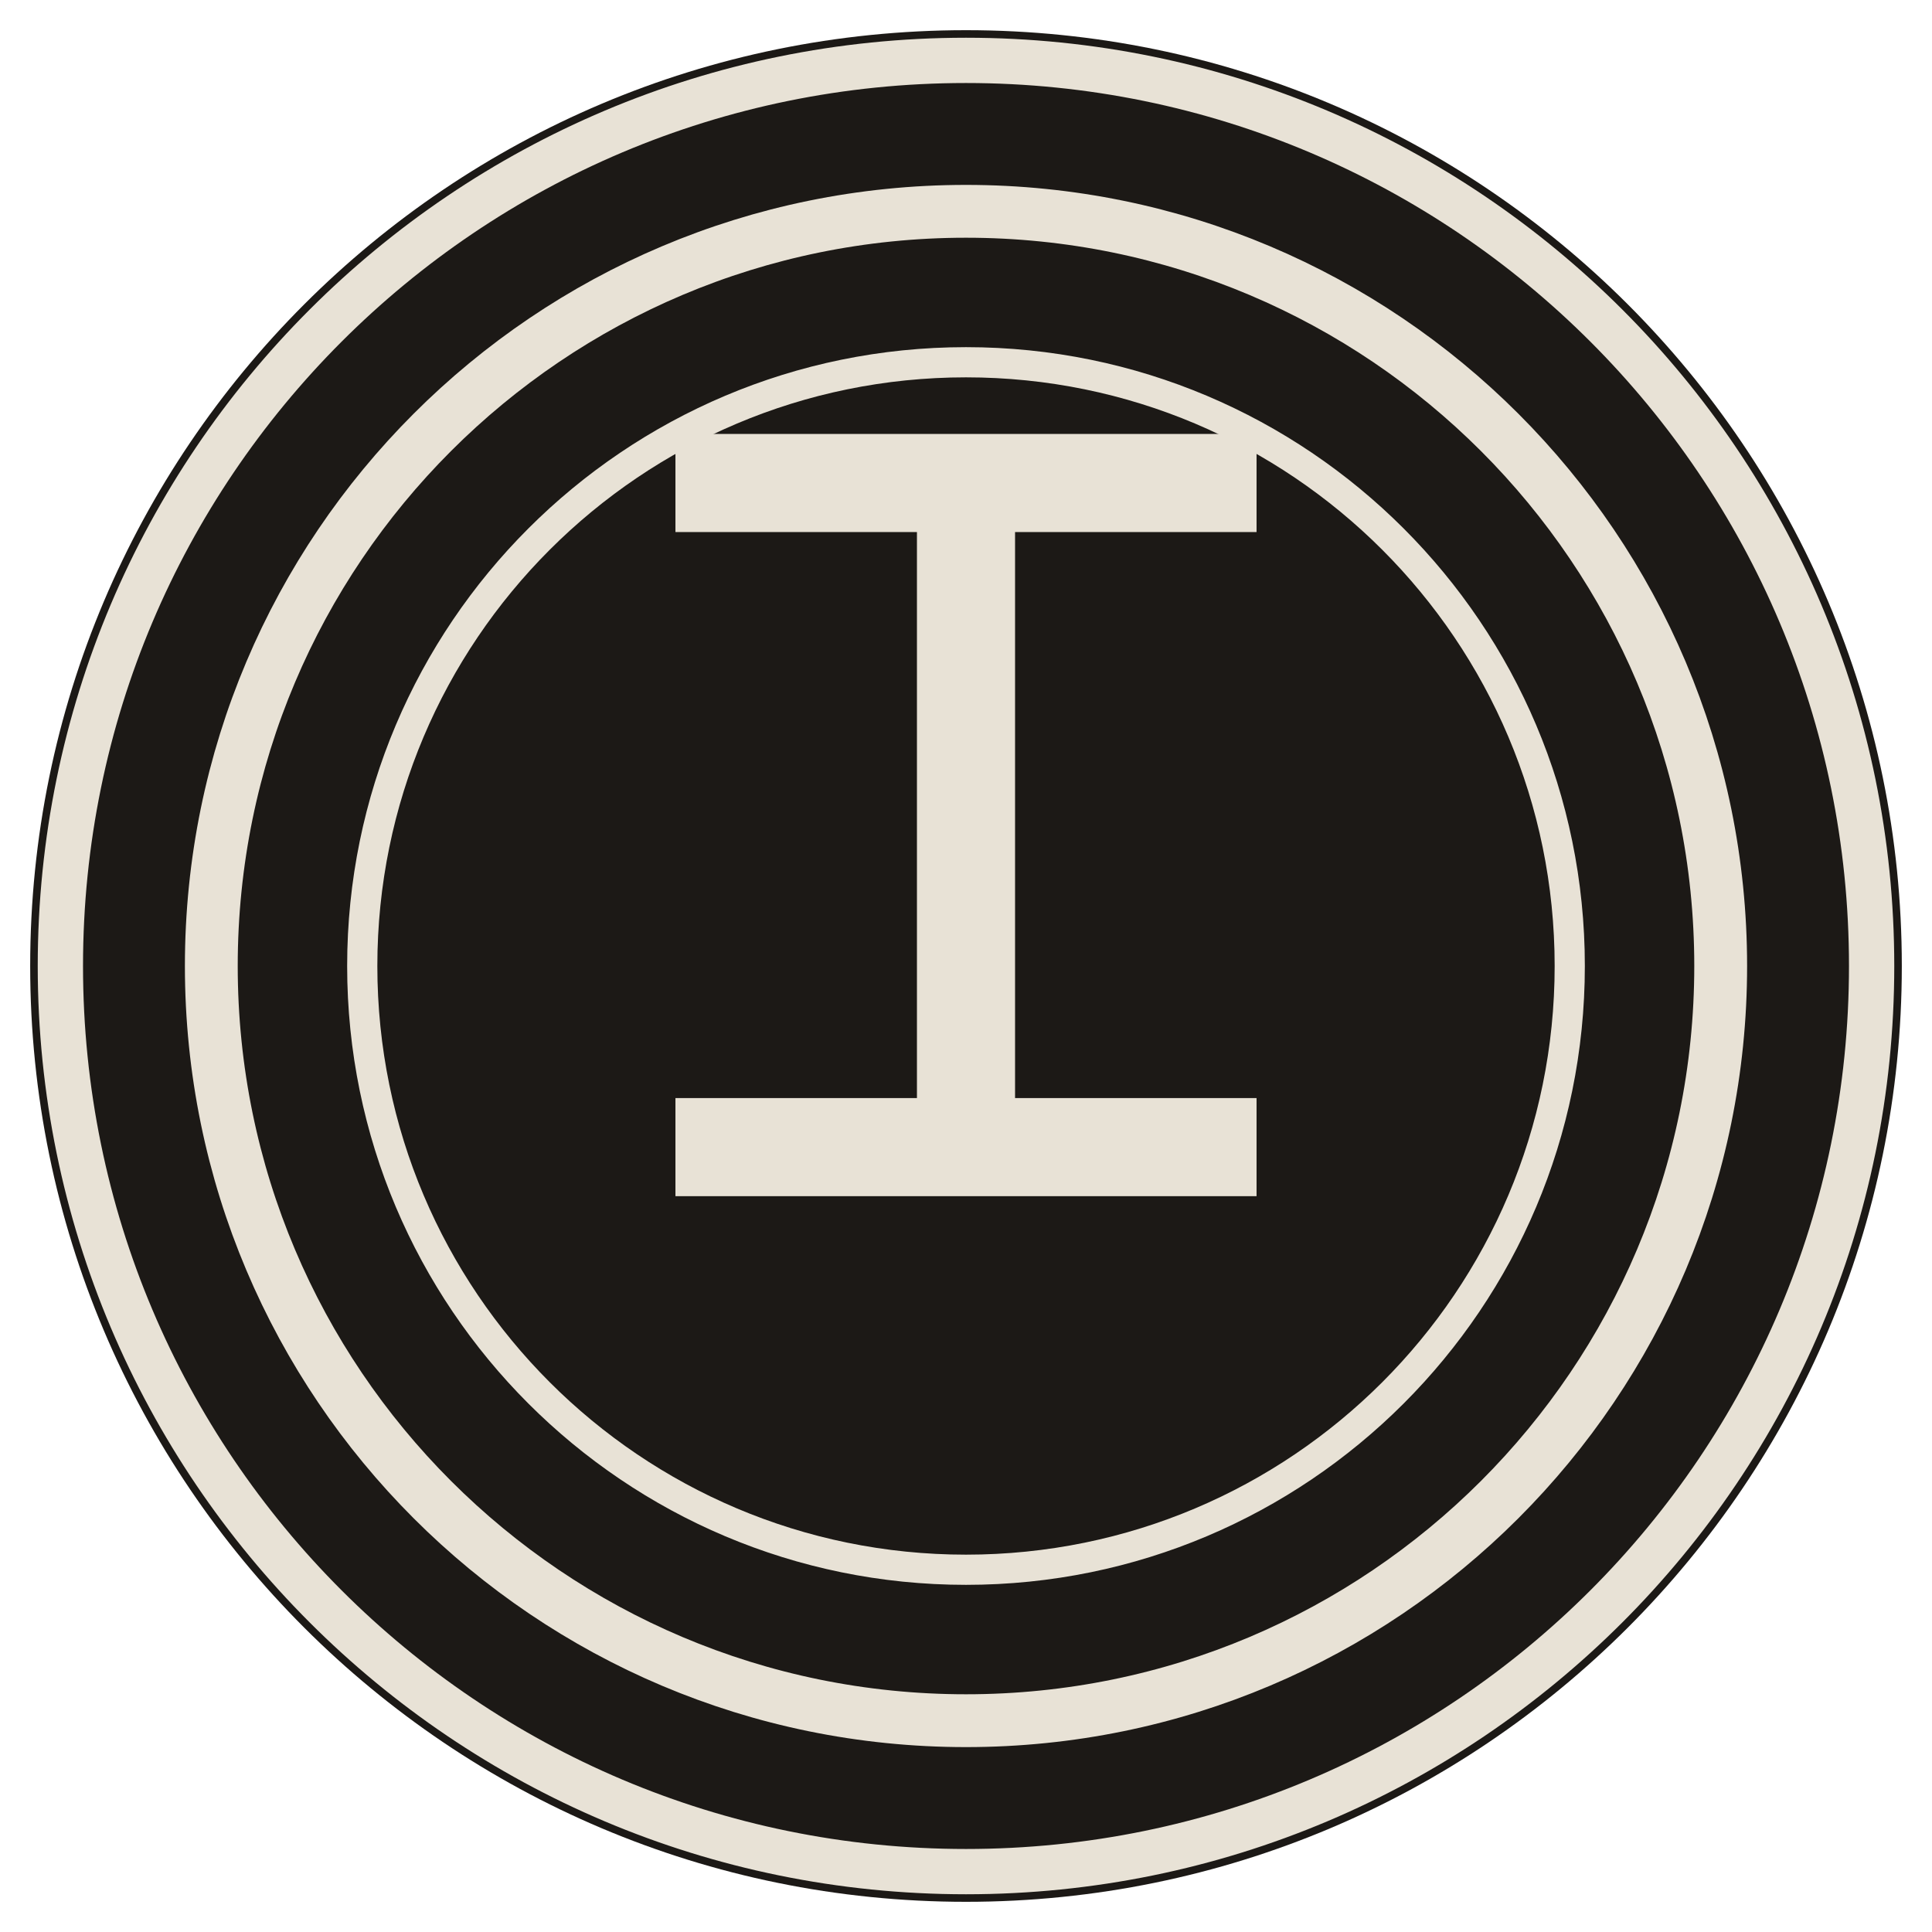
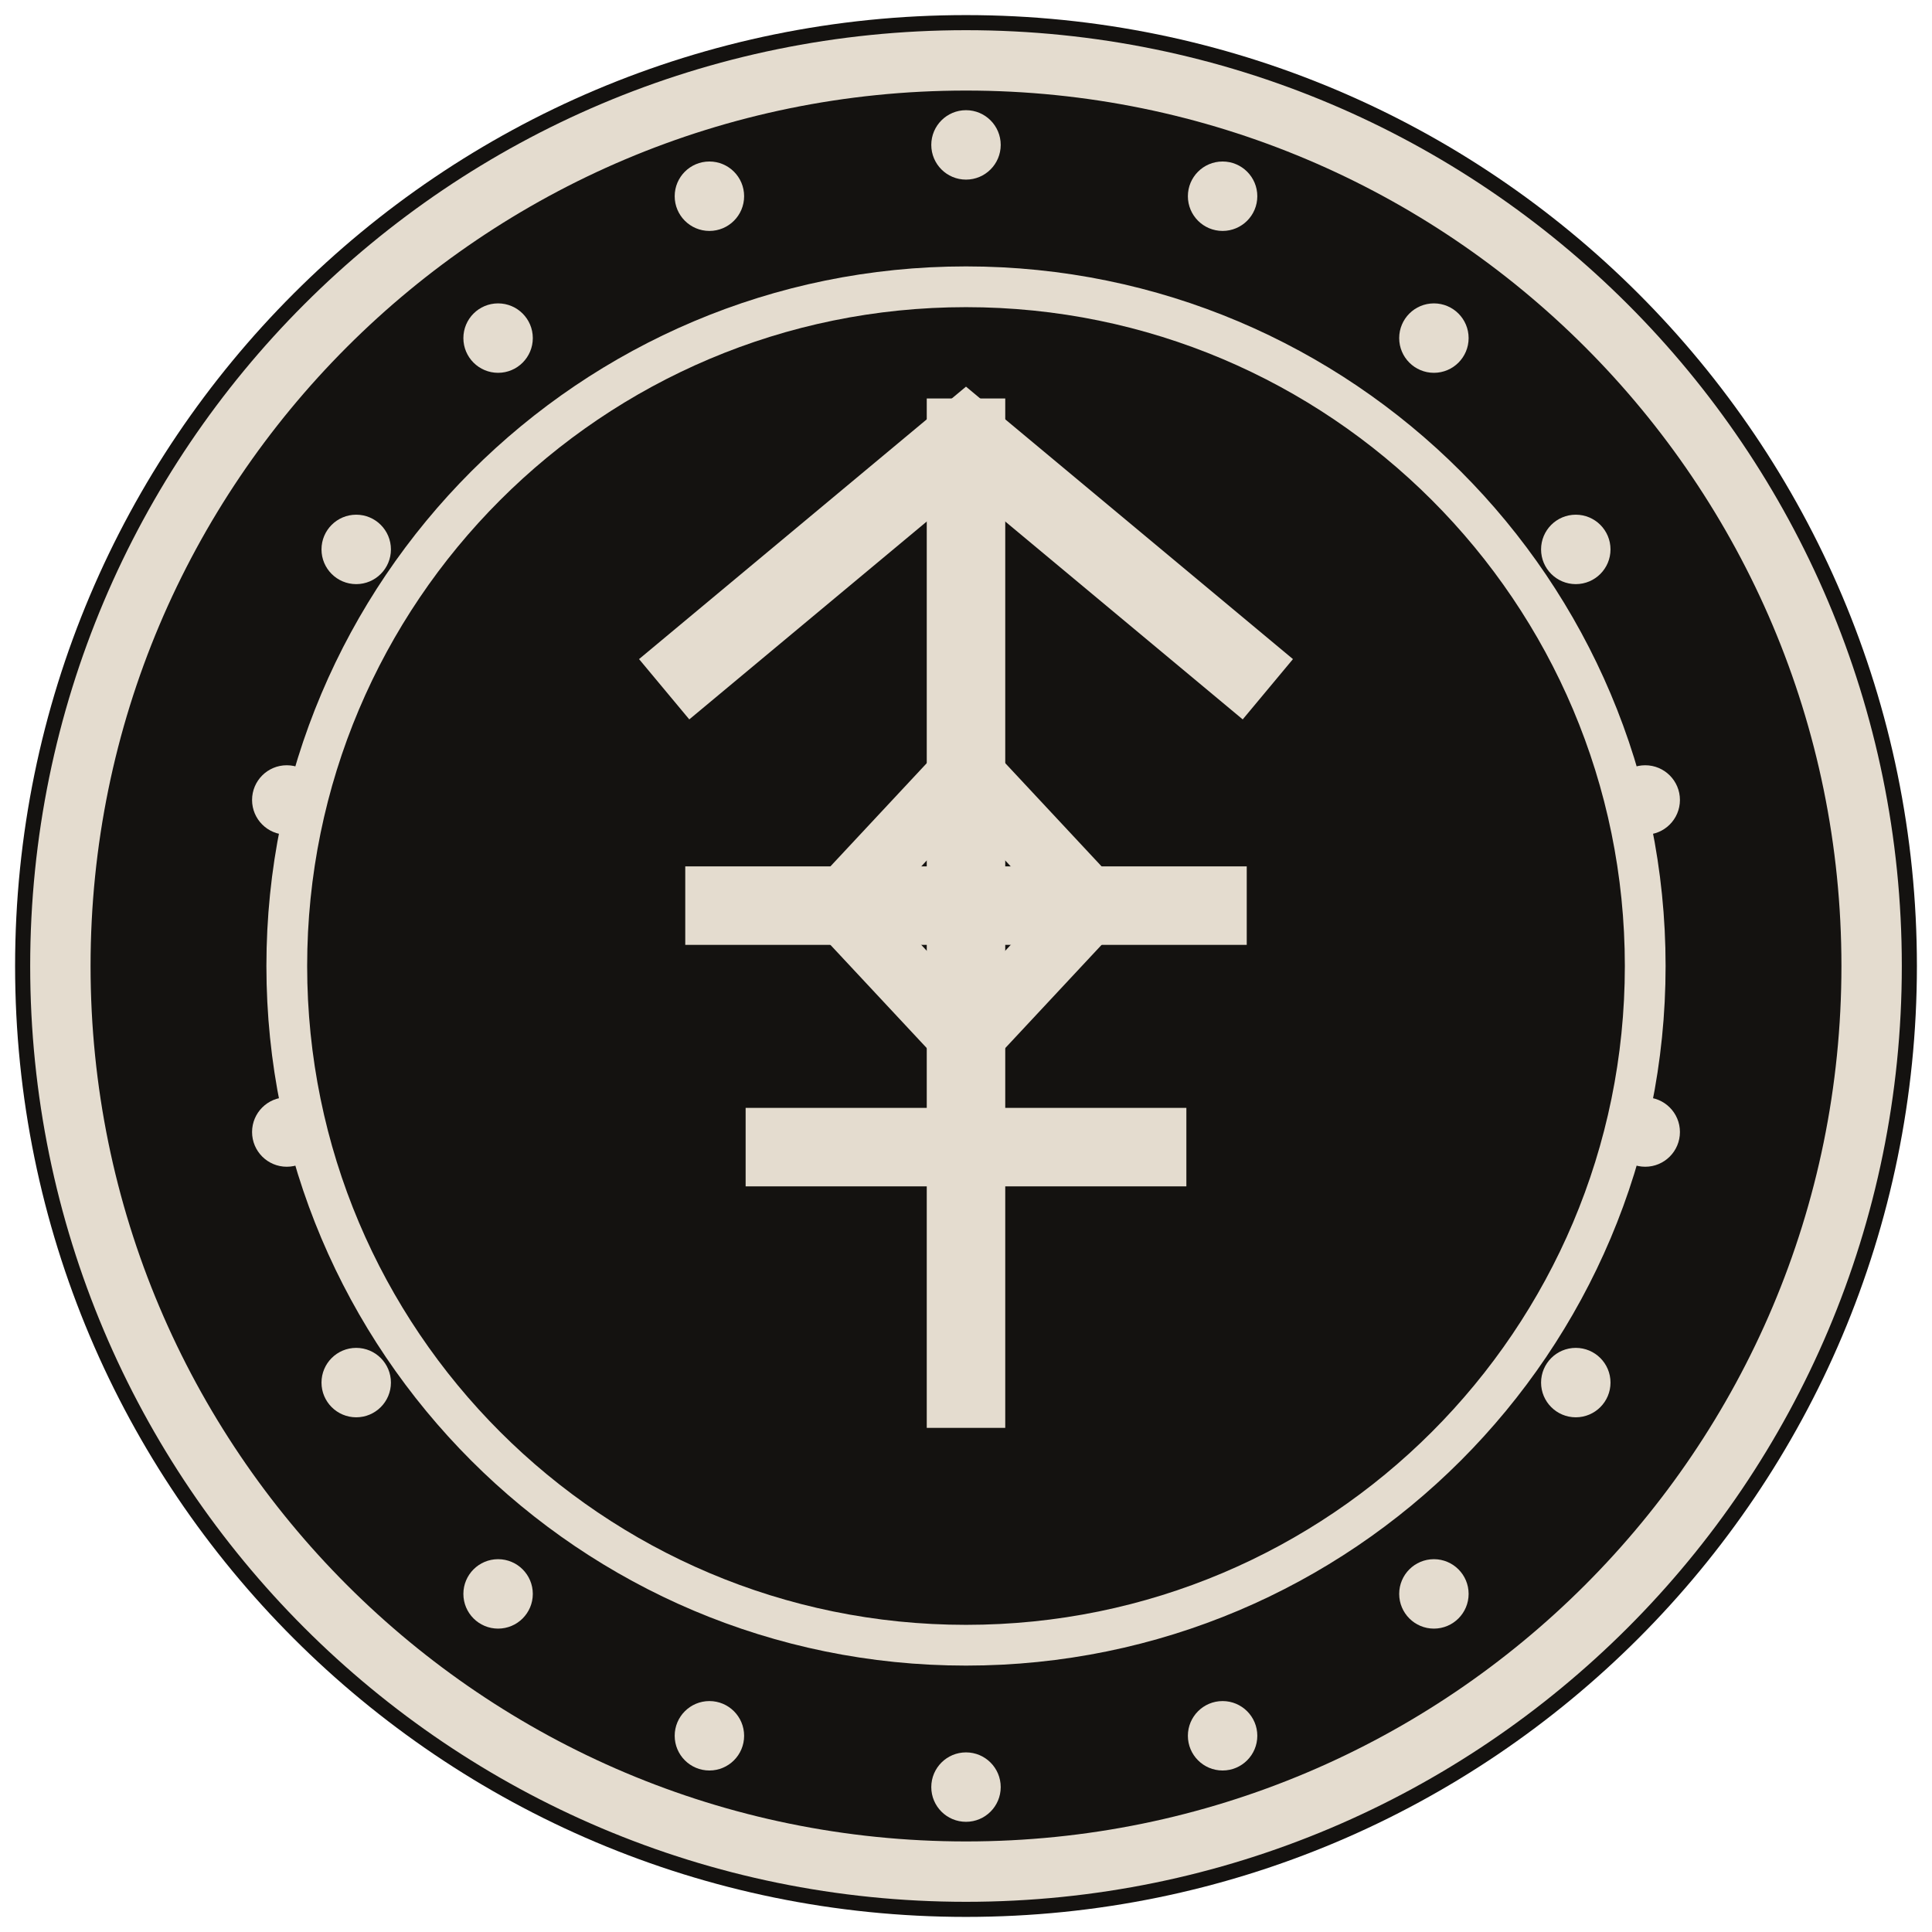
<svg xmlns="http://www.w3.org/2000/svg" viewBox="0 0 64 64" role="img" aria-label="Innsigle seal">
-   <circle cx="32" cy="32" r="31" fill="#1c1916" />
-   <circle cx="32" cy="32" r="30" fill="none" stroke="#e8e2d6" stroke-width="1.5" />
-   <circle cx="32" cy="32" r="25" fill="none" stroke="#e8e2d6" stroke-width="1.75" />
-   <circle cx="32" cy="32" r="20" fill="none" stroke="#e8e2d6" stroke-width="1" />
-   <path d="M32 16v22M24 16h16M24 38h16" fill="none" stroke="#e8e2d6" stroke-width="3.25" stroke-linecap="square" />
+   <defs>
+     <clipPath id="innsigle-face-base">
+       <circle cx="32" cy="32" r="30" />
+     </clipPath>
+   </defs>
+   <circle cx="32" cy="32" r="31.5" fill="#141210" />
+   <circle cx="32" cy="32" r="30" fill="none" stroke="#e4dccf" stroke-width="2" />
+   <g fill="#e4dccf" clip-path="url(#innsigle-face-base)">
+     <circle cx="32" cy="4.8" r="1.15" />
+     <circle cx="40.5" cy="6.5" r="1.15" />
+     <circle cx="47.5" cy="11.2" r="1.15" />
+     <circle cx="52.2" cy="18.2" r="1.15" />
+     <circle cx="54.5" cy="26.5" r="1.15" />
+     <circle cx="54.5" cy="37.5" r="1.15" />
+     <circle cx="52.2" cy="45.8" r="1.15" />
+     <circle cx="47.5" cy="52.8" r="1.15" />
+     <circle cx="40.5" cy="57.5" r="1.15" />
+     <circle cx="32" cy="59.2" r="1.15" />
+     <circle cx="23.5" cy="57.5" r="1.15" />
+     <circle cx="16.5" cy="52.8" r="1.15" />
+     <circle cx="11.8" cy="45.8" r="1.15" />
+     <circle cx="9.5" cy="37.5" r="1.15" />
+     <circle cx="9.5" cy="26.5" r="1.15" />
+     <circle cx="11.8" cy="18.2" r="1.15" />
+     <circle cx="16.5" cy="11.2" r="1.15" />
+     <circle cx="23.5" cy="6.5" r="1.15" />
+   </g>
+   <circle cx="32" cy="32" r="22.5" fill="none" stroke="#e4dccf" stroke-width="1.35" />
+   <g fill="none" stroke="#e4dccf" stroke-width="2.6" stroke-linecap="square" stroke-linejoin="miter">
+     <path d="M32 14.5 V46" />
+     <path d="M23 22 L32 14.5 L41 22" />
+     <path d="M24 30 H40" />
+     <path d="M26 38 H38" />
+     <path d="M32 25.5 L36.2 30 L32 34.5 L27.8 30 Z" stroke-width="2.2" />
+   </g>
</svg>
